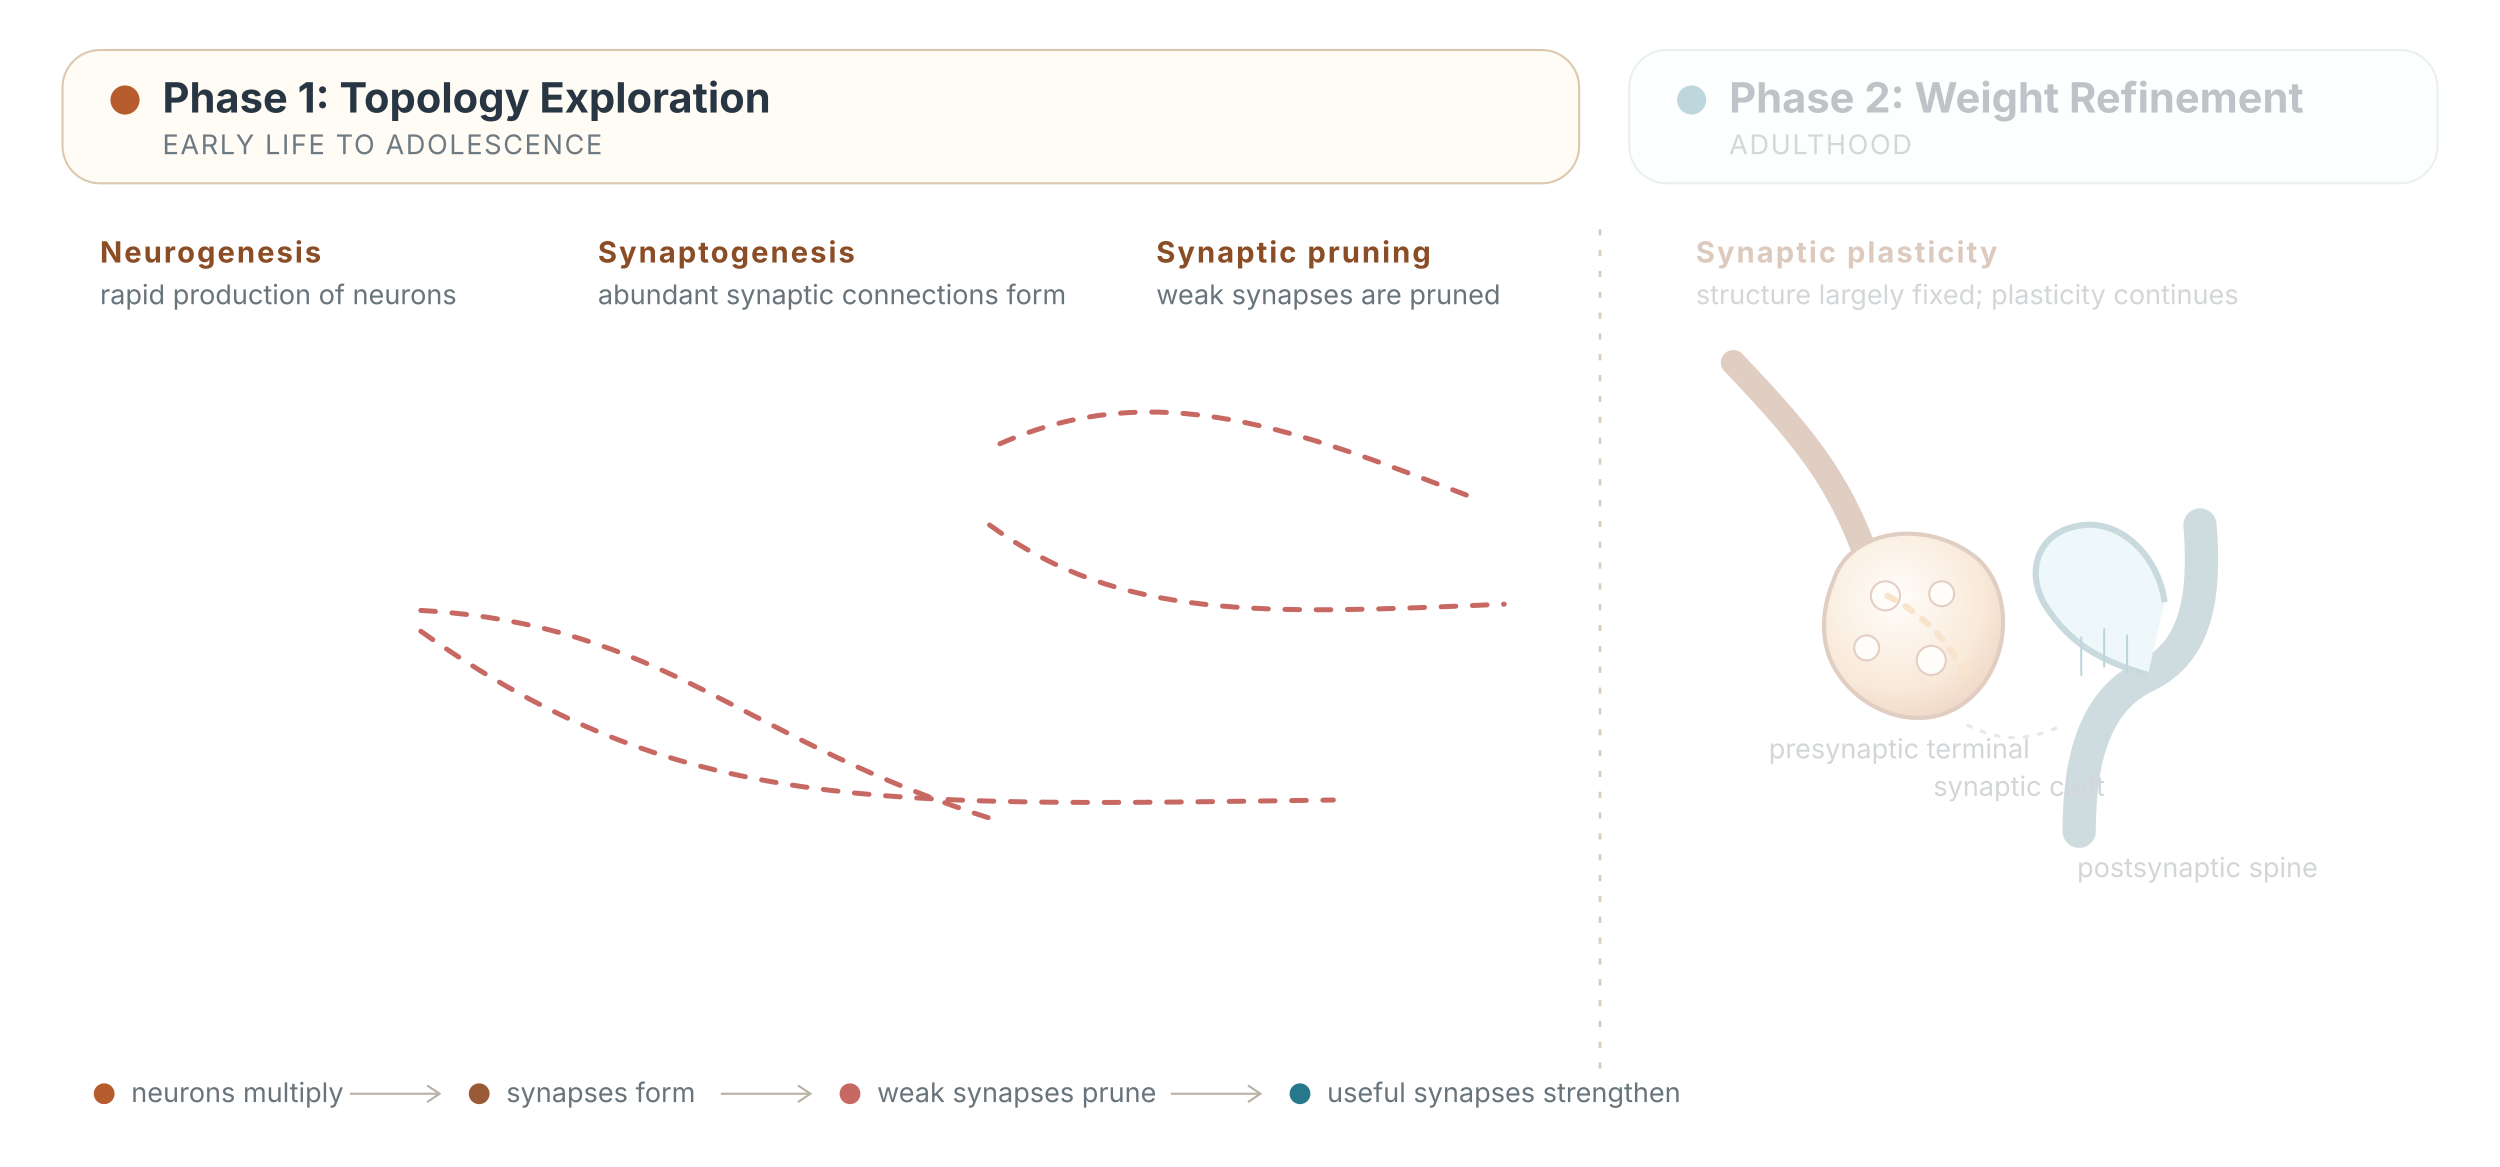
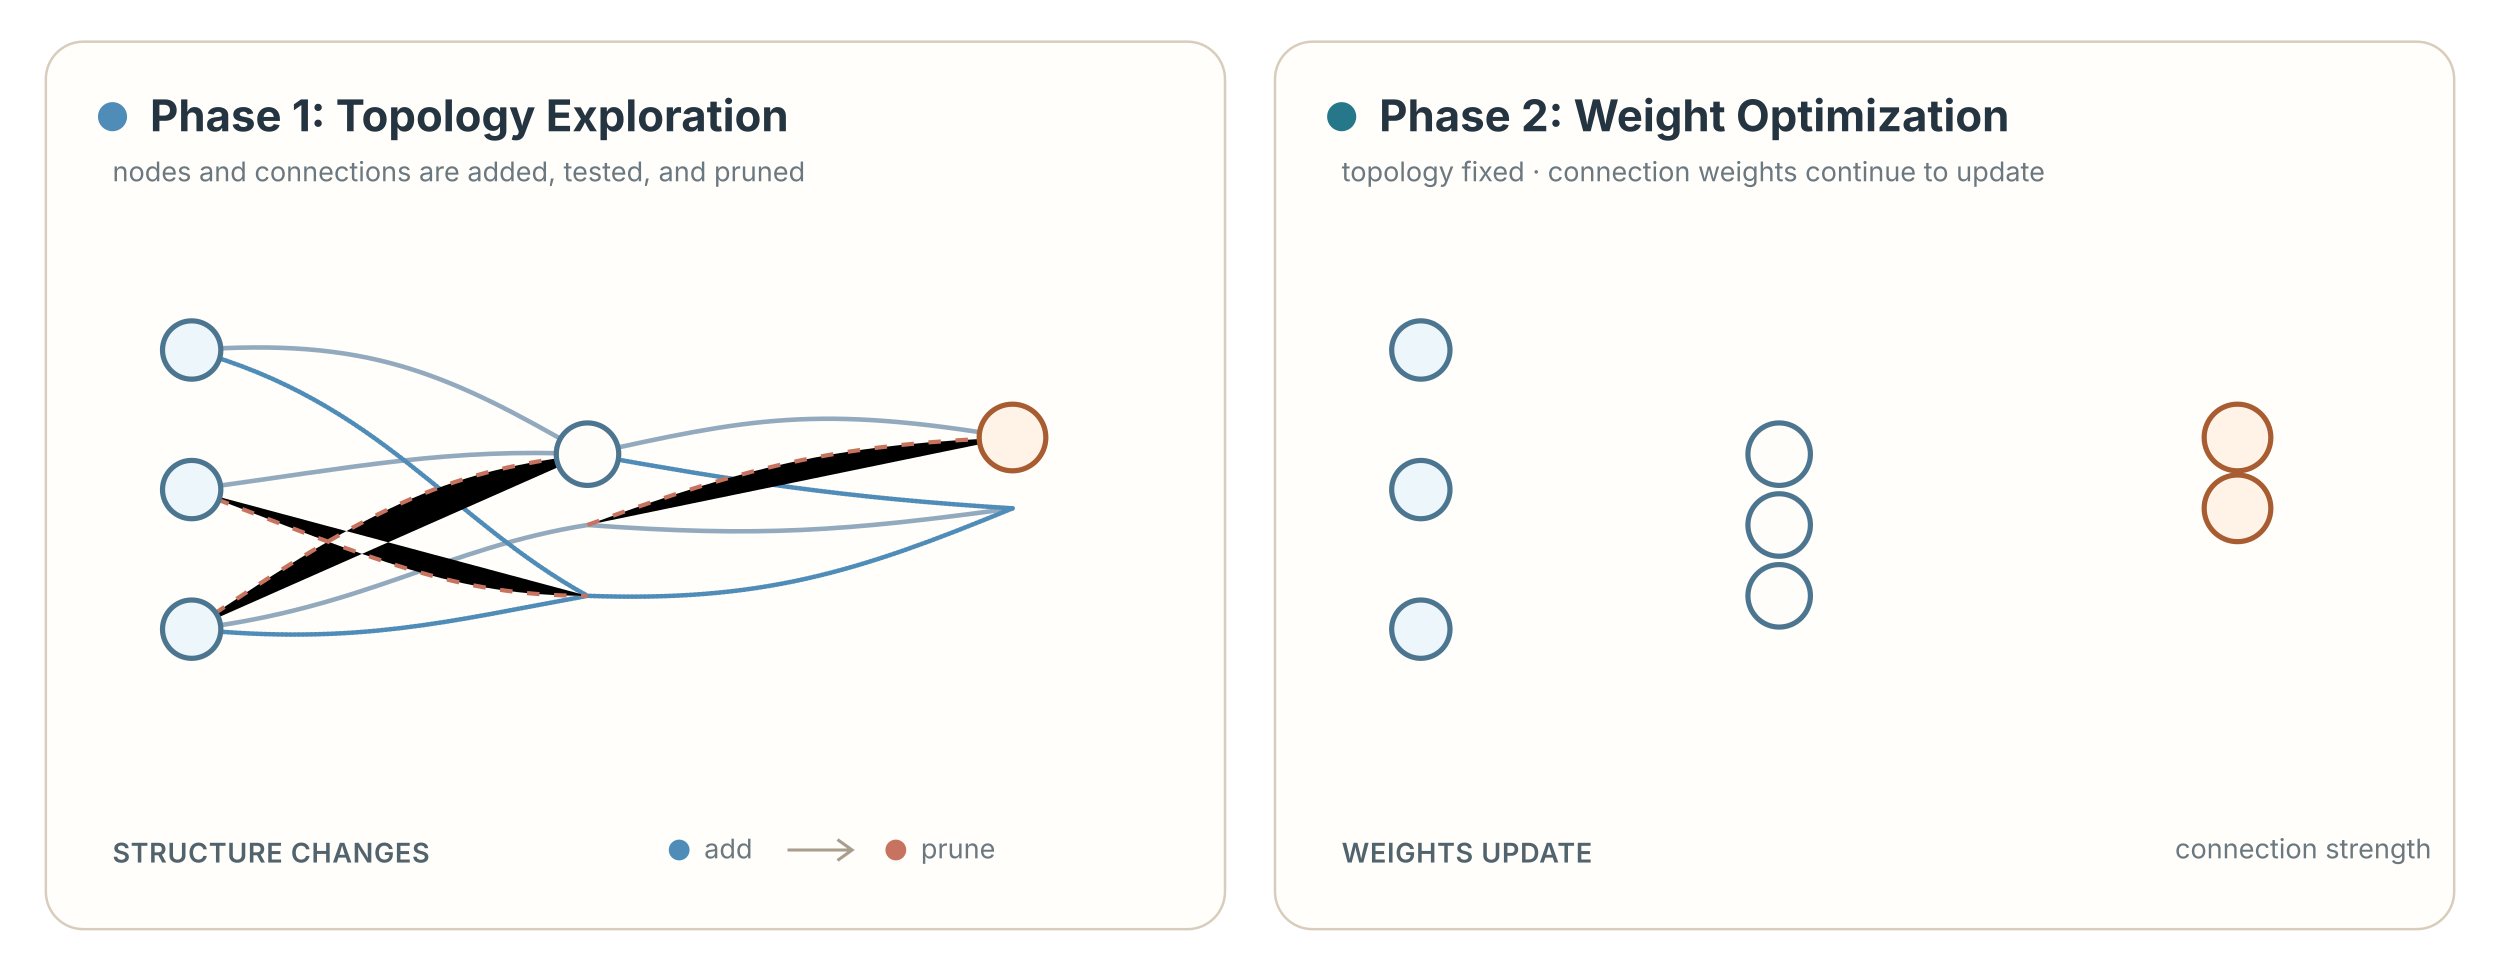
- <svg xmlns="http://www.w3.org/2000/svg" viewBox="0 0 1200 560" role="img" aria-labelledby="title desc">
-   <defs>
-     <radialGradient id="soma" cx="40%" cy="35%" r="70%">
-       <stop offset="0" stop-color="#fff8ef" />
-       <stop offset=".7" stop-color="#e9b77f" />
-       <stop offset="1" stop-color="#c9783f" />
-     </radialGradient>
-     <radialGradient id="nucleus" cx="35%" cy="30%" r="70%">
-       <stop offset="0" stop-color="#c7e7ed" />
-       <stop offset="1" stop-color="#4b8392" />
-     </radialGradient>
-     <linearGradient id="axon" x1="0" x2="1">
-       <stop offset="0" stop-color="#9a5937" />
-       <stop offset="1" stop-color="#276f7f" />
-     </linearGradient>
-     <filter id="softGlow" x="-80%" y="-80%" width="260%" height="260%">
-       <feGaussianBlur stdDeviation="7" result="blur" />
-       <feMerge>
-         <feMergeNode in="blur" />
-         <feMergeNode in="SourceGraphic" />
-       </feMerge>
-     </filter>
-     <filter id="shadow" x="-30%" y="-30%" width="160%" height="160%">
-       <feDropShadow dx="0" dy="4" stdDeviation="6" flood-color="#4c3424" flood-opacity=".14" />
-     </filter>
-   </defs>
+ <svg xmlns="http://www.w3.org/2000/svg" viewBox="0 0 1200 470" role="img" aria-labelledby="title desc">
  <style>
    text { font-family: Inter, ui-sans-serif, system-ui, -apple-system, BlinkMacSystemFont, "Segoe UI", sans-serif; }
-     .phase { fill: #273642; font-size: 20px; font-weight: 700; }.period { fill: #6e7a82; font-size: 13px; letter-spacing: .06em; }
-     .stage { fill: #8b4d25; font-size: 14px; font-weight: 700; letter-spacing: .07em; text-transform: uppercase; }.note { fill: #68747b; font-size: 13px; }
-     .neurite { fill: none; stroke: #9a5937; stroke-linecap: round; stroke-linejoin: round; }.dendrite { stroke-width: 5; }.twig { stroke-width: 3; }.axon { stroke: url(#axon); stroke-width: 5; }
-     .grow { stroke-dasharray: 1; stroke-dashoffset: 1; animation: grow 14s ease-in-out infinite; }.grow-late { stroke-dasharray: 1; stroke-dashoffset: 1; animation: growLate 14s ease-in-out infinite; }
-     .cell { opacity: 0; animation: cellIn 14s ease-in-out infinite; }.cell.late { animation-name: cellLate; }
-     .weak { fill: none; stroke: #c76862; stroke-width: 2.4; stroke-linecap: round; stroke-dasharray: 7 8; animation: prune 14s ease-in-out infinite; }
-     .synapse { opacity: 0; transform-box: fill-box; transform-origin: center; animation: synapseIn 14s ease-in-out infinite; }.synapse.pruned { animation: synapsePrune 14s ease-in-out infinite; }
-     .phase-one { animation: phaseOne 14s ease-in-out infinite; }.phase-two { opacity: .3; animation: phaseTwo 14s ease-in-out infinite; }
-     .transmitter { opacity: 0; animation: release 2.2s ease-in infinite; }.transmitter.t2 { animation-delay: .45s; }.transmitter.t3 { animation-delay: .9s; }.transmitter.t4 { animation-delay: 1.35s; }
-     .receptor { animation: receptor 14s ease-in-out infinite; }.synaptic-glow { opacity: 0; animation: plasticity 14s ease-in-out infinite; }.divider { stroke: #d8cdbd; stroke-width: 1.3; stroke-dasharray: 3 7; }
-     @keyframes cellIn { 0%,5% { opacity:.55; } 13%,100% { opacity:1; } } @keyframes cellLate { 0%,12% { opacity:.16; } 22%,100% { opacity:1; } }
-     @keyframes grow { 0%,9% { stroke-dashoffset:.82; opacity:.2; } 25%,100% { stroke-dashoffset:0; opacity:1; } } @keyframes growLate { 0%,18% { stroke-dashoffset:1; opacity:.08; } 35%,100% { stroke-dashoffset:0; opacity:1; } }
-     @keyframes synapseIn { 0%,27% { opacity:0; transform:scale(.2); } 38%,100% { opacity:1; transform:scale(1); } } @keyframes prune { 0%,25% { opacity:0; } 36%,46% { opacity:.9; } 57%,100% { opacity:0; } }
-     @keyframes synapsePrune { 0%,29% { opacity:0; transform:scale(.2); } 38%,46% { opacity:1; transform:scale(1); } 56%,100% { opacity:0; transform:scale(.15); } }
-     @keyframes phaseOne { 0%,53% { opacity:1; } 62%,100% { opacity:.3; } } @keyframes phaseTwo { 0%,52% { opacity:.3; } 62%,100% { opacity:1; } }
-     @keyframes release { 0%,18% { opacity:0; transform:translateY(-8px); } 32% { opacity:1; } 76% { opacity:.9; } 100% { opacity:0; transform:translateY(38px); } }
-     @keyframes receptor { 0%,54% { stroke-width:3; } 68%,84% { stroke-width:7; } 100% { stroke-width:4; } } @keyframes plasticity { 0%,55% { opacity:0; } 68% { opacity:.8; } 78% { opacity:.15; } 89% { opacity:.7; } 100% { opacity:.25; } }
-     @media (prefers-reduced-motion: reduce) { * { animation-play-state: paused !important; } }
+     .phase-title { fill:#243440; font-size:21px; font-weight:700; }
+     .phase-sub { fill:#6b7880; font-size:13px; }
+     .caption { fill:#51636d; font-size:13px; font-weight:600; letter-spacing:.025em; }
+     .panel { fill:#fffdf9; fill-opacity:.52; stroke:#d8cdbd; stroke-width:1.2; }
+     .edge { fill:none; stroke:#93aabe; stroke-width:2.2; stroke-linecap:round; }
+     .base-edge { animation:baseEdge 12s ease-in-out infinite; }
+     .new-edge { stroke:#4f8db8; stroke-dasharray:1; stroke-dashoffset:1; animation:newEdge 12s ease-in-out infinite; }
+     .pruned-edge { stroke:#c7735f; stroke-width:2; stroke-dasharray:6 7; animation:pruneEdge 12s ease-in-out infinite; }
+     .node { fill:#fffdf9; stroke:#4c7590; stroke-width:2.5; }
+     .input { fill:#edf6fa; }
+     .output { fill:#fff3e8; stroke:#a85c32; }
+     .new-node { opacity:0; animation:newNode 12s ease-in-out infinite; }
+     .fixed { fill:none; stroke-linecap:round; }
+     .w1 { animation:weightOne 12s ease-in-out infinite; }
+     .w2 { animation:weightTwo 12s ease-in-out infinite; }
+     .w3 { animation:weightThree 12s ease-in-out infinite; }
+     .w4 { animation:weightFour 12s ease-in-out infinite; }
+     .phase-one { animation:phaseOne 12s ease-in-out infinite; }
+     .phase-two { animation:phaseTwo 12s ease-in-out infinite; }
+     .flow { fill:none; stroke:#a99d8d; stroke-width:1.5; }
+     @keyframes baseEdge { 0%,100%{opacity:.72} 44%{opacity:.34} 58%{opacity:.72} }
+     @keyframes newNode { 0%,12%{opacity:0} 23%,100%{opacity:1} }
+     @keyframes newEdge { 0%,18%{stroke-dashoffset:1;opacity:0} 34%,100%{stroke-dashoffset:0;opacity:.92} }
+     @keyframes pruneEdge { 0%,20%{opacity:0} 34%,48%{opacity:.85} 58%,100%{opacity:0} }
+     @keyframes phaseOne { 0%,48%{opacity:1} 58%,100%{opacity:.42} }
+     @keyframes phaseTwo { 0%,48%{opacity:.42} 58%,100%{opacity:1} }
+     @keyframes weightOne { 0%,50%{stroke:#9bb0bf;stroke-width:2} 62%{stroke:#2c7897;stroke-width:6} 78%{stroke:#d08048;stroke-width:3} 94%,100%{stroke:#2c7897;stroke-width:5} }
+     @keyframes weightTwo { 0%,50%{stroke:#9bb0bf;stroke-width:2} 64%{stroke:#d08048;stroke-width:3} 80%{stroke:#2c7897;stroke-width:6} 94%,100%{stroke:#86a9b7;stroke-width:2.5} }
+     @keyframes weightThree { 0%,50%{stroke:#9bb0bf;stroke-width:2} 66%{stroke:#86a9b7;stroke-width:2} 82%{stroke:#d08048;stroke-width:5.5} 94%,100%{stroke:#2c7897;stroke-width:3.5} }
+     @keyframes weightFour { 0%,50%{stroke:#9bb0bf;stroke-width:2} 68%{stroke:#2c7897;stroke-width:3.5} 84%{stroke:#86a9b7;stroke-width:1.5} 94%,100%{stroke:#d08048;stroke-width:5} }
+     @media (prefers-reduced-motion:reduce) { * { animation-play-state:paused !important; } }
  </style>
+   <rect class="panel" x="22" y="20" width="566" height="426" rx="18" />
+   <rect class="panel" x="612" y="20" width="566" height="426" rx="18" />
  <g class="phase-one">
-     <rect x="30" y="24" width="728" height="64" rx="18" fill="#fffaf2" fill-opacity=".76" stroke="#dbc8ae" />
-     <circle cx="60" cy="48" r="7" fill="#b65c2d" />
-     <text class="phase" x="78" y="54">Phase 1: Topology Exploration</text>
-     <text class="period" x="78" y="74">EARLY LIFE TO ADOLESCENCE</text>
-   </g>
-   <g class="phase-two">
-     <rect x="782" y="24" width="388" height="64" rx="18" fill="#f4fafb" fill-opacity=".78" stroke="#b6ced4" />
-     <circle cx="812" cy="48" r="7" fill="#27788a" />
-     <text class="phase" x="830" y="54">Phase 2: Weight Refinement</text>
-     <text class="period" x="830" y="74">ADULTHOOD</text>
-   </g>
-   <line class="divider" x1="768" y1="110" x2="768" y2="520" />
-   <g class="phase-one">
-     <text class="stage" x="48" y="126">Neurogenesis</text>
-     <text class="note" x="48" y="146">rapid production of neurons</text>
-     <text class="stage" x="287" y="126">Synaptogenesis</text>
-     <text class="note" x="287" y="146">abundant synaptic connections form</text>
-     <text class="stage" x="555" y="126">Synaptic pruning</text>
-     <text class="note" x="555" y="146">weak synapses are pruned</text>
-   </g>
-   <g class="cell" transform="translate(180 302)" filter="url(#shadow)">
-     <path class="neurite dendrite grow" pathLength="1" d="M-22-5C-75-30-94-72-128-100M-72-47l-50 3M-91-68l-20-38M-20-15C-64 12-87 51-124 72M-69 26l-49-10M-88 46l-27 39M-4-25C-22-74-5-105-22-140M-15-88l42-33" />
-     <path class="neurite twig grow-late" pathLength="1" d="M-128-100l-22-24m22 24l-2-31m6 87l-29-18m31 18l-18 23m16 93l-31 1m31-1l-18 27m27-184l32-16m-32 16l-4-31" />
-     <path class="neurite axon grow" pathLength="1" d="M22 5C95 10 134-19 202-7S300 35 359 13" />
-     <path d="M-25-12C-29-39 6-50 29-28C50-8 38 25 11 37C-17 48-42 18-25-12Z" fill="url(#soma)" stroke="#9a5937" stroke-width="2" />
-     <ellipse cx="4" cy="-2" rx="13" ry="16" fill="url(#nucleus)" opacity=".9" />
-   </g>
-   <g class="cell late" transform="translate(455 230)" filter="url(#shadow)">
-     <path class="neurite dendrite grow-late" pathLength="1" d="M-20-8C-58-42-58-78-73-117M-54-67l-45-26M-58-80l20-43M2-30C17-72 43-88 62-125M35-83l40-22M22 25C34 66 20 96 27 130M25 82l-39 34" />
-     <path class="neurite twig grow-late" pathLength="1" d="M-73-117l-30-15m30 15l18-29m117 21l-3-35m3 35l32-16m-67 171l28 30m-28-30l-23 34" />
-     <path class="neurite axon grow-late" pathLength="1" d="M25 7C83 17 105 57 151 67S218 55 261 83" />
-     <path d="M-29-8C-28-34 3-49 26-30C52-10 39 22 17 36C-12 53-45 23-29-8Z" fill="url(#soma)" stroke="#9a5937" stroke-width="2" />
-     <ellipse cx="3" cy="-3" rx="13" ry="16" fill="url(#nucleus)" opacity=".9" />
-   </g>
-   <g class="cell late" transform="translate(498 414) scale(.86)" filter="url(#shadow)">
-     <path class="neurite dendrite grow-late" pathLength="1" d="M-20-8C-60-35-83-72-91-111M-65-68l-43-10M-14-24C-17-69 6-88 4-122M0-84l35-28M20 19C58 47 77 76 103 105" />
-     <path class="neurite twig grow-late" pathLength="1" d="M-91-111l-25-24m25 24l20-28M4-122l-17-32m17 32l29-24m70 251l3 31m-3-31l31 8" />
-     <path class="neurite axon grow-late" pathLength="1" d="M24 2C78-6 118-34 168-28S225 1 264-12" />
-     <path d="M-27-10C-33-35 1-48 25-30C50-8 38 21 15 35C-12 51-43 19-27-10Z" fill="url(#soma)" stroke="#9a5937" stroke-width="2" />
-     <ellipse cx="3" cy="-3" rx="13" ry="16" fill="url(#nucleus)" opacity=".9" />
-   </g>
-   <g class="phase-one">
-     <path class="weak" d="M202 293C320 300 355 355 479 394" />
-     <path class="weak" d="M202 303C326 391 421 387 640 384" />
-     <path class="weak" d="M475 252C538 298 606 295 722 290" />
-     <path class="weak" d="M480 213C555 180 622 206 710 240" />
-     <g class="synapse pruned" fill="#d57566" stroke="#fffaf2" stroke-width="2">
-       <circle cx="479" cy="394" r="8" />
-       <circle cx="640" cy="384" r="8" />
-       <circle cx="722" cy="290" r="8" />
-       <circle cx="710" cy="240" r="8" />
+     <circle cx="54" cy="56" r="7" fill="#4f8db8" />
+     <text class="phase-title" x="72" y="63">Phase 1: Topology Exploration</text>
+     <text class="phase-sub" x="54" y="87">nodes and connections are added, tested, and pruned</text>
+     <text class="caption" x="54" y="414">STRUCTURE CHANGES</text>
+     <path class="edge base-edge" d="M92 168C176 162 213 178 282 218M92 235C172 224 215 215 282 218M92 302C175 292 213 263 282 252M282 218C359 201 392 194 486 210M282 252C365 258 405 255 486 244" />
+     <path class="edge new-edge" pathLength="1" d="M92 168C183 193 215 249 282 286M92 302C172 310 216 298 282 286M282 218C354 231 405 239 486 244M282 286C365 289 411 275 486 244" />
+     <path class="pruned-edge" d="M92 235C181 269 218 286 282 286M92 302C184 239 218 226 282 218M282 252C363 222 407 213 486 210" />
+     <g>
+       <circle class="node input" cx="92" cy="168" r="14" />
+       <circle class="node input" cx="92" cy="235" r="14" />
+       <circle class="node input" cx="92" cy="302" r="14" />
+       <circle class="node" cx="282" cy="218" r="15" />
+       <circle class="node new-node" cx="282" cy="252" r="15" />
+       <circle class="node new-node" cx="282" cy="286" r="15" />
+       <circle class="node output" cx="486" cy="210" r="16" />
+       <circle class="node output new-node" cx="486" cy="244" r="16" />
    </g>
-     <g class="synapse" fill="#26788a" stroke="#fffaf2" stroke-width="2">
-       <circle cx="382" cy="295" r="9" />
-       <circle cx="539" cy="314" r="9" />
-       <circle cx="649" cy="296" r="9" />
-       <circle cx="666" cy="402" r="9" />
+     <g transform="translate(326 408)">
+       <circle cx="0" cy="0" r="5" fill="#4f8db8" />
+       <text class="phase-sub" x="12" y="4">add</text>
+       <path class="flow" d="M52 0h30m-6-5l7 5-7 5" />
+       <circle cx="104" cy="0" r="5" fill="#c7735f" />
+       <text class="phase-sub" x="116" y="4">prune</text>
    </g>
  </g>
  <g class="phase-two">
-     <text class="stage" x="814" y="126">Synaptic plasticity</text>
-     <text class="note" x="814" y="146">structure largely fixed; plasticity continues</text>
-     <g transform="translate(800 174)">
-       <path d="M32 0C70 40 87 61 102 112" fill="none" stroke="#9a5937" stroke-width="12" stroke-linecap="round" />
-       <path d="M80 105C88 79 126 75 149 94C168 111 165 148 142 164C119 180 87 165 78 141C74 130 75 117 80 105Z" fill="url(#soma)" stroke="#9a5937" stroke-width="2" />
-       <circle cx="105" cy="112" r="7" fill="#fff8ef" stroke="#a25a39" />
-       <circle cx="132" cy="111" r="6" fill="#fff8ef" stroke="#a25a39" />
-       <circle cx="96" cy="137" r="6" fill="#fff8ef" stroke="#a25a39" />
-       <circle cx="127" cy="143" r="7" fill="#fff8ef" stroke="#a25a39" />
-       <text class="note" x="49" y="190">presynaptic terminal</text>
-       <path d="M198 225C198 187 207 161 231 150C253 139 259 115 256 78" fill="none" stroke="#5f8b95" stroke-width="16" stroke-linecap="round" />
-       <path d="M231 150C207 143 193 134 182 117C172 101 178 83 195 79C216 73 236 92 239 115" fill="#c7e7ed" stroke="#4b8392" stroke-width="3" />
-       <text class="note" x="197" y="247">postsynaptic spine</text>
-       <path d="M144 174C160 182 174 182 190 174" fill="none" stroke="#b8aaa0" stroke-width="1.5" stroke-dasharray="3 4" />
-       <text class="note" x="128" y="208">synaptic cleft</text>
-       <circle class="synaptic-glow" cx="168" cy="157" r="43" fill="none" stroke="#e5a352" stroke-width="8" filter="url(#softGlow)" />
-       <g fill="#d56e3f">
-         <circle class="transmitter" cx="153" cy="157" r="4" />
-         <circle class="transmitter t2" cx="165" cy="153" r="4" />
-         <circle class="transmitter t3" cx="176" cy="157" r="4" />
-         <circle class="transmitter t4" cx="184" cy="152" r="4" />
-       </g>
-       <g fill="none" stroke="#1f7587" stroke-linecap="round">
-         <path class="receptor" d="M199 132v18" />
-         <path class="receptor" d="M210 128v18" />
-         <path class="receptor" d="M221 131v18" />
-       </g>
-       <path d="M106 112C126 122 137 137 145 153" fill="none" stroke="#e9a257" stroke-width="3" stroke-linecap="round" stroke-dasharray="4 6">
-         <animate attributeName="stroke-dashoffset" from="20" to="0" dur="1.4s" repeatCount="indefinite" />
-       </path>
+     <circle cx="644" cy="56" r="7" fill="#27778b" />
+     <text class="phase-title" x="662" y="63">Phase 2: Weight Optimization</text>
+     <text class="phase-sub" x="644" y="87">topology fixed · connection weights continue to update</text>
+     <text class="caption" x="644" y="414">WEIGHTS UPDATE</text>
+     <path class="fixed w1" d="M682 168C762 163 803 181 854 218M682 235C760 225 802 216 854 218M682 302C759 292 802 266 854 252" />
+     <path class="fixed w2" d="M682 168C766 195 806 251 854 286M682 235C758 249 805 254 854 252M682 302C765 312 805 299 854 286" />
+     <path class="fixed w3" d="M854 218C930 201 970 194 1074 210M854 252C930 258 980 254 1074 244" />
+     <path class="fixed w4" d="M854 218C929 232 978 240 1074 244M854 286C932 289 983 274 1074 244" />
+     <g>
+       <circle class="node input" cx="682" cy="168" r="14" />
+       <circle class="node input" cx="682" cy="235" r="14" />
+       <circle class="node input" cx="682" cy="302" r="14" />
+       <circle class="node" cx="854" cy="218" r="15" />
+       <circle class="node" cx="854" cy="252" r="15" />
+       <circle class="node" cx="854" cy="286" r="15" />
+       <circle class="node output" cx="1074" cy="210" r="16" />
+       <circle class="node output" cx="1074" cy="244" r="16" />
+     </g>
+     <g transform="translate(890 408)">
+       <path class="fixed w1" d="M0 0h38" />
+       <path class="fixed w2" d="M52 0h38" />
+       <path class="fixed w3" d="M104 0h38" />
+       <text class="phase-sub" x="154" y="4">connection strength</text>
    </g>
  </g>
-   <g transform="translate(50 525)">
-     <circle cx="0" cy="0" r="5" fill="#b65c2d" />
-     <text class="note" x="13" y="4">neurons multiply</text>
-     <path d="M118 0h42" stroke="#b9afa2" />
-     <path d="M155-4l6 4-6 4" fill="none" stroke="#b9afa2" />
-     <circle cx="180" cy="0" r="5" fill="#9a5937" />
-     <text class="note" x="193" y="4">synapses form</text>
-     <path d="M296 0h42" stroke="#b9afa2" />
-     <path d="M333-4l6 4-6 4" fill="none" stroke="#b9afa2" />
-     <circle cx="358" cy="0" r="5" fill="#c76862" />
-     <text class="note" x="371" y="4">weak synapses prune</text>
-     <path d="M512 0h42" stroke="#b9afa2" />
-     <path d="M549-4l6 4-6 4" fill="none" stroke="#b9afa2" />
-     <circle cx="574" cy="0" r="5" fill="#27788a" />
-     <text class="note" x="587" y="4">useful synapses strengthen</text>
-   </g>
</svg>
